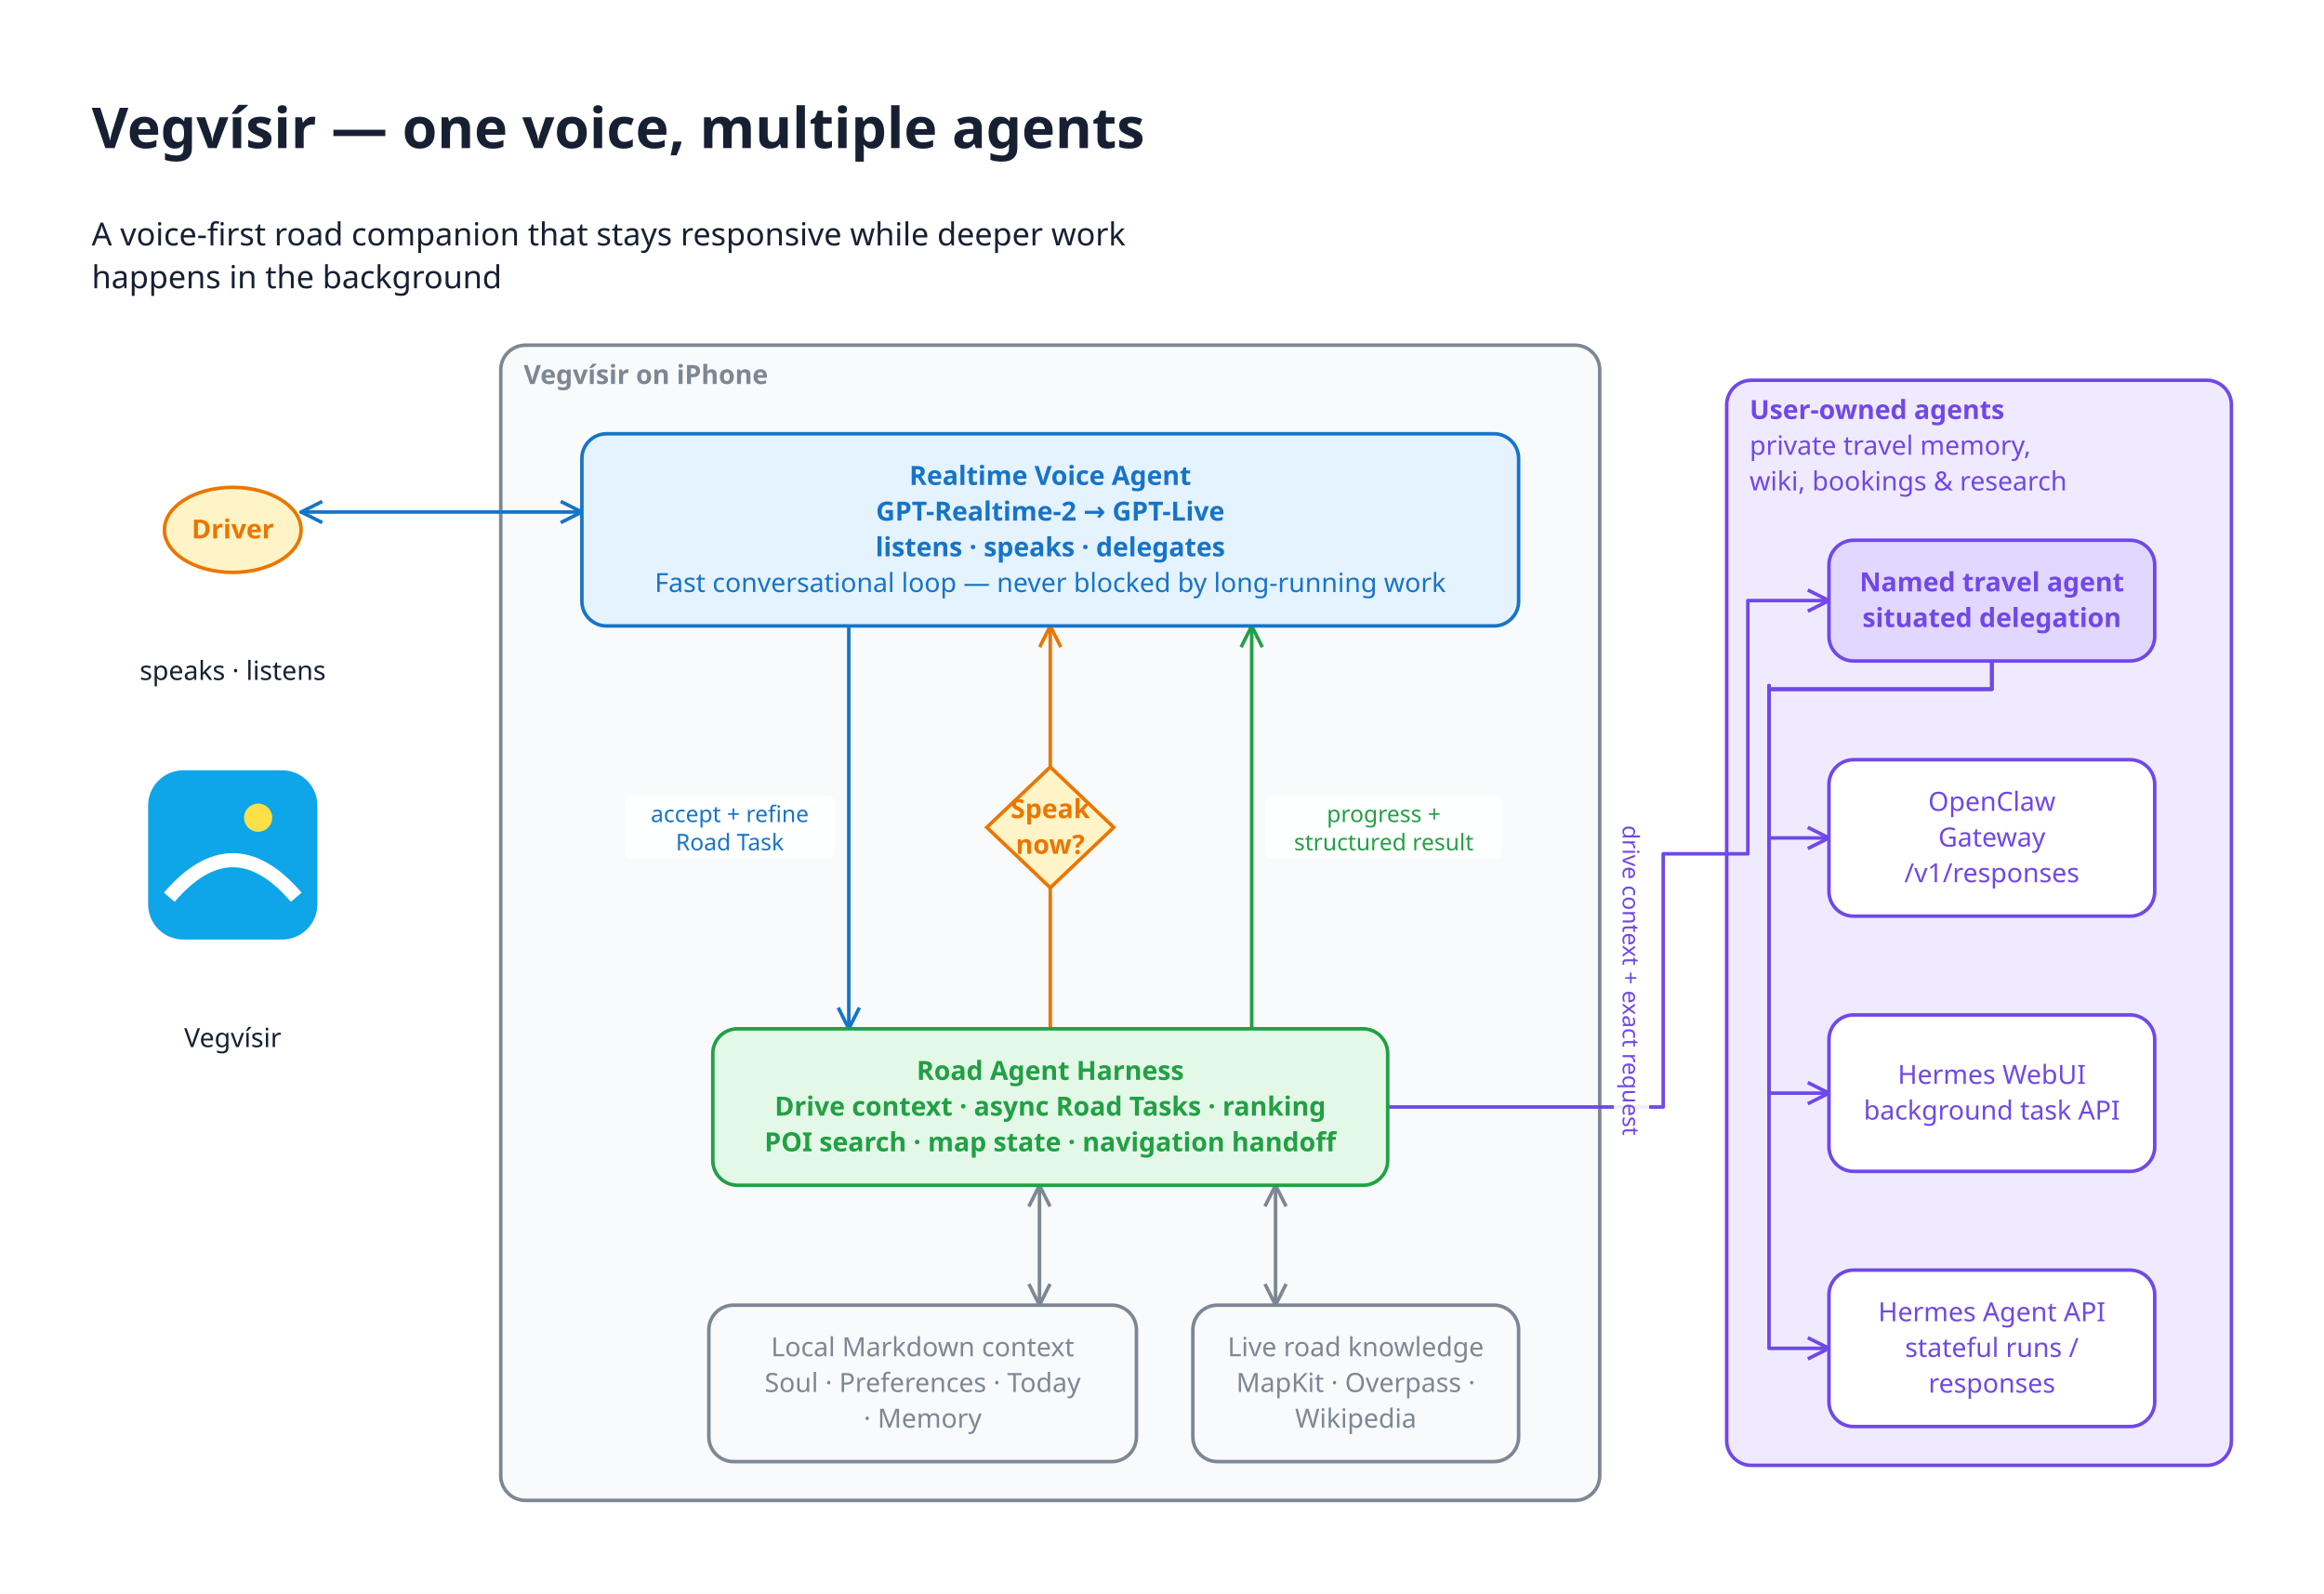
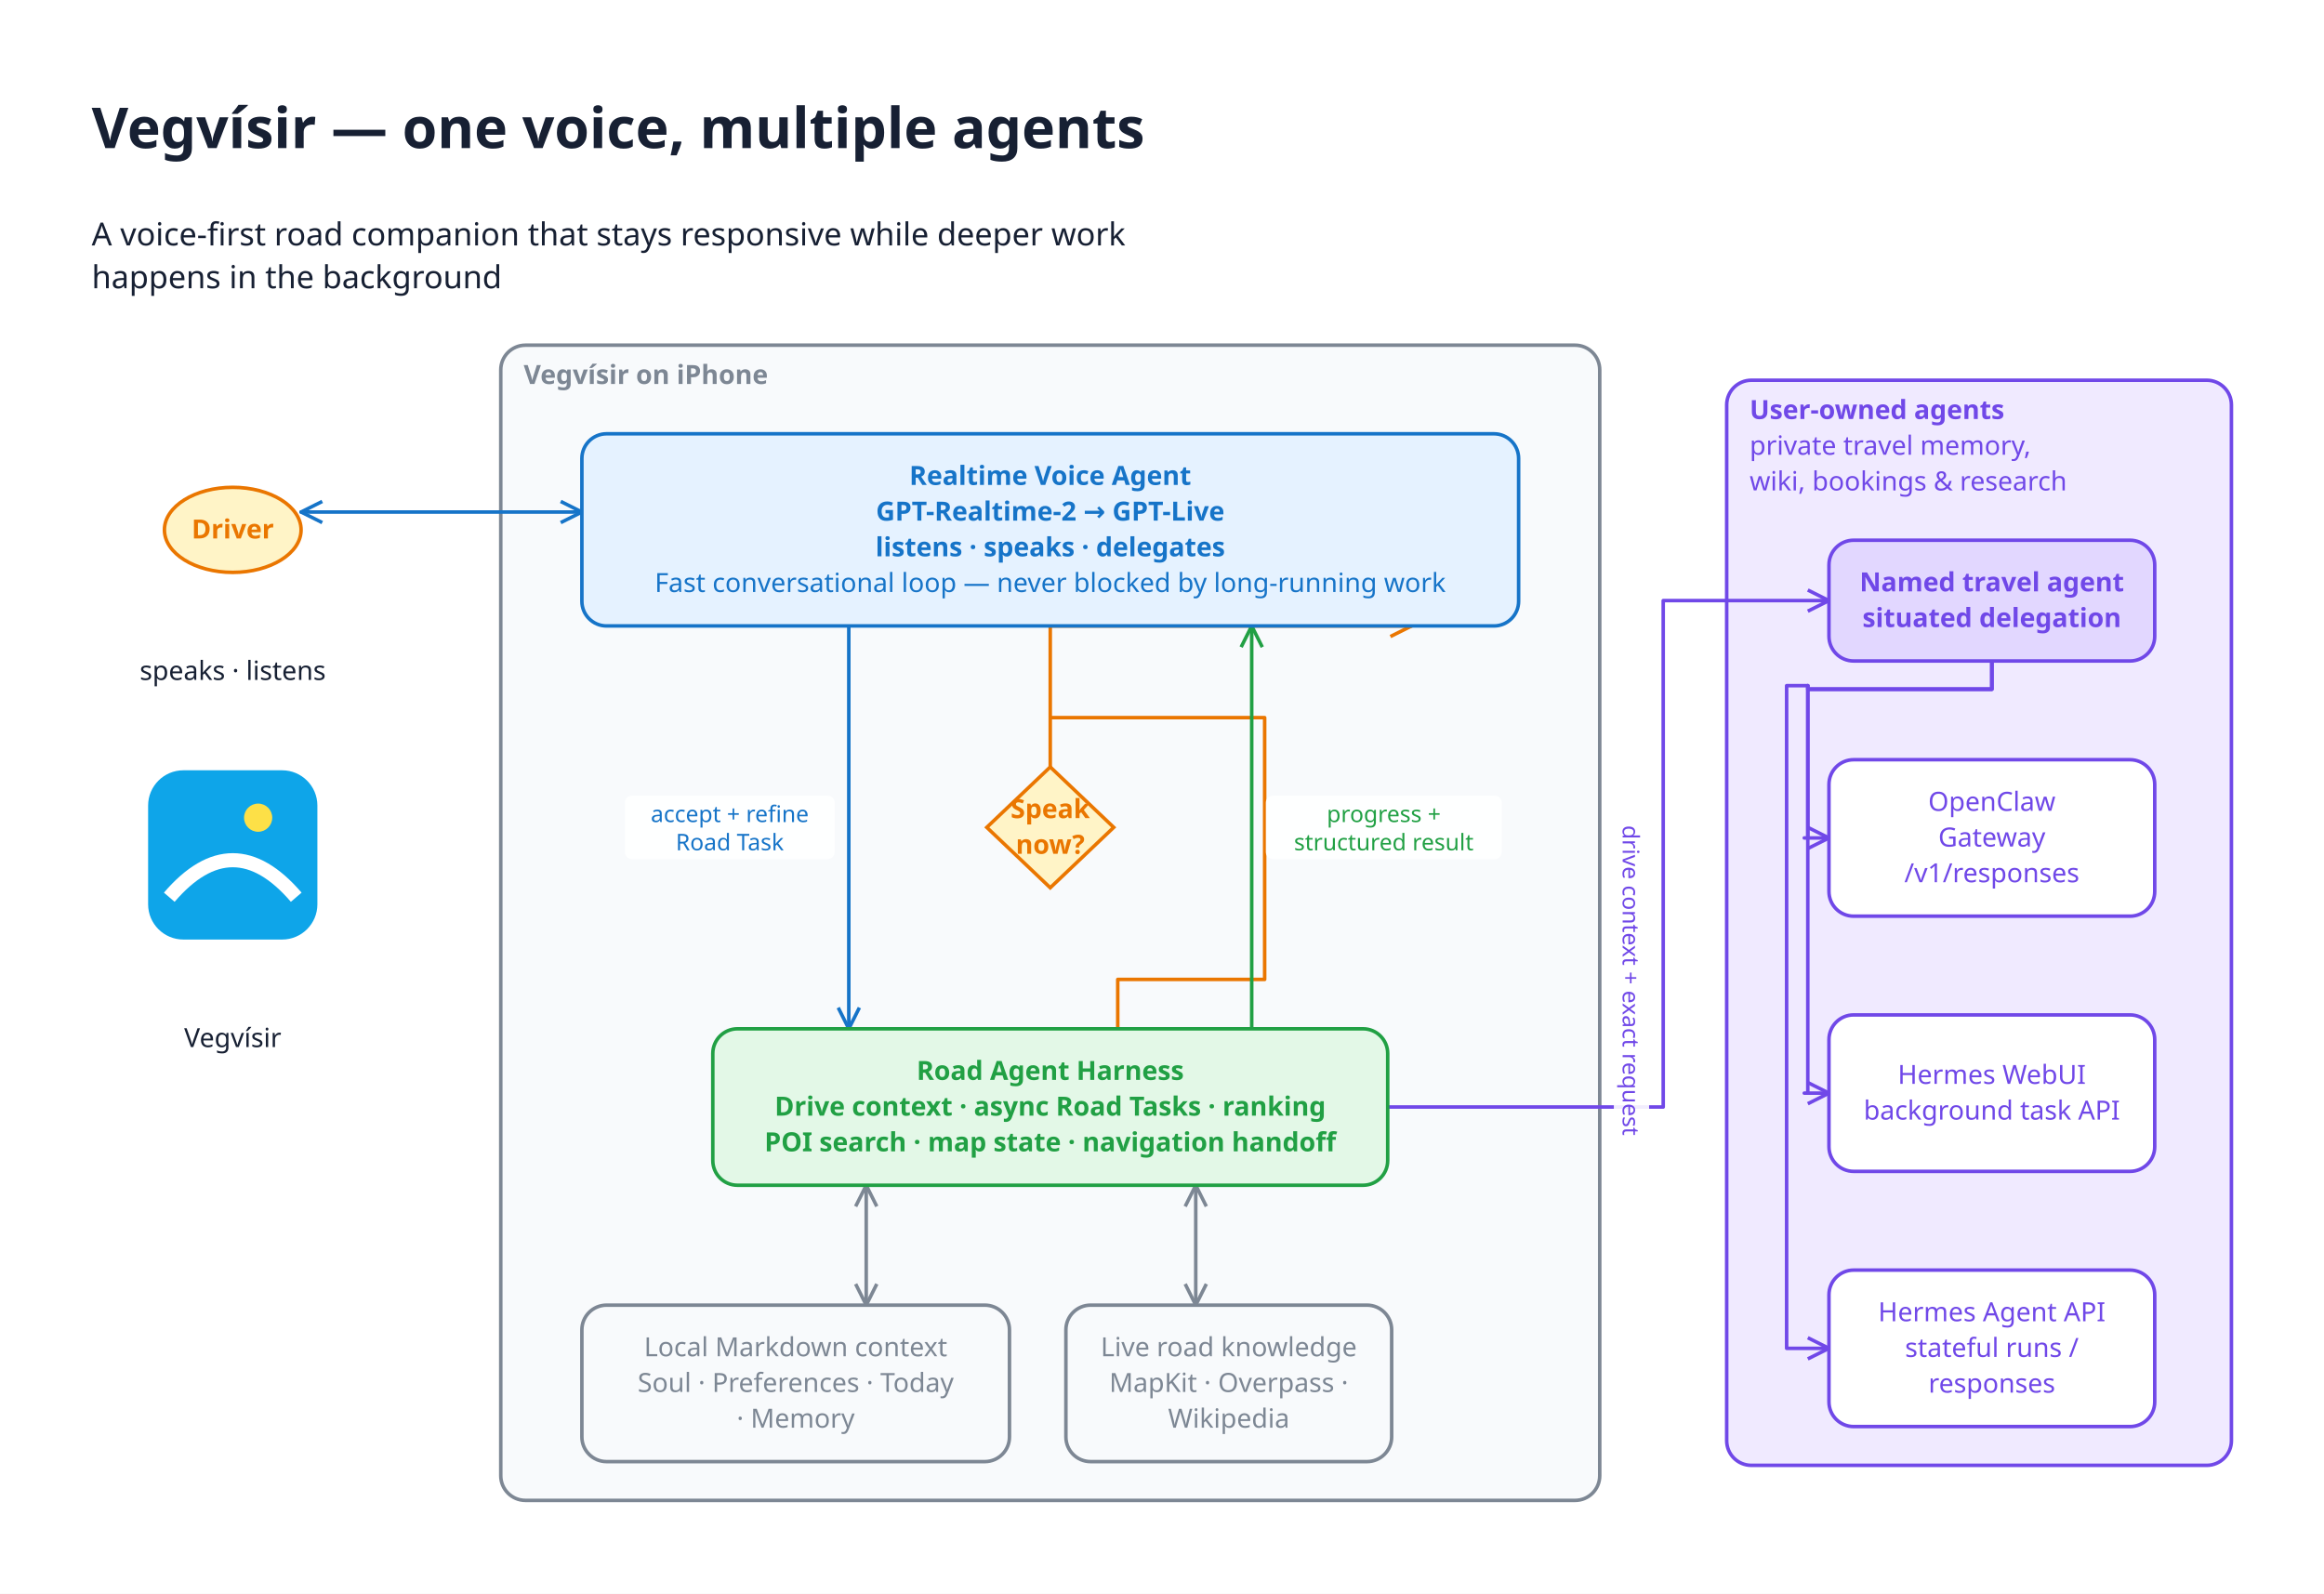
<svg xmlns="http://www.w3.org/2000/svg" width="1318" height="904" viewBox="0 0 1318 904" role="img" aria-label="vegvisir-voice-agents">
  <rect width="100%" height="100%" fill="#ffffff" />
  <g id="boundaries">
    <rect x="284" y="195.8" width="623.25" height="655.25" rx="14" fill="#f8fafc" stroke="#7d8794" stroke-width="2" />
    <rect x="979.25" y="215.675" width="286.25" height="615.5" rx="14" fill="#f0eaff" stroke="#7048e8" stroke-width="2" />
  </g>
  <g id="corridor-dividers" />
  <g id="lines">
    <g data-line="accept-road-task">
      <polyline points="481.375,355.05 481.375,583.55" fill="none" stroke="#1674c8" stroke-width="2" stroke-linejoin="round" stroke-linecap="round" />
      <path d="M 475.375 571.55 L 481.375 583.55 L 487.375 571.55" fill="none" stroke="#1674c8" stroke-width="2" stroke-linejoin="round" />
    </g>
    <g data-line="speak">
-       <polyline points="595.625,583.55 595.625,555.55 595.625,407.05 595.625,355.05" fill="none" stroke="#ea7600" stroke-width="2" stroke-linejoin="round" stroke-linecap="round" />
-       <path d="M 601.625 367.05 L 595.625 355.05 L 589.625 367.05" fill="none" stroke="#ea7600" stroke-width="2" stroke-linejoin="round" />
+       <polyline points="633.9,583.55 633.9,555.55 717.218,555.55 717.218,407.05 595.625,407.05 595.625,469.3 595.625,355.05 800.536,355.05" fill="none" stroke="#ea7600" stroke-width="2" stroke-linejoin="round" stroke-linecap="round" />
+       <path d="M 788.536 361.05 L 800.536 355.05 L 788.536 349.05" fill="none" stroke="#ea7600" stroke-width="2" stroke-linejoin="round" />
    </g>
    <g data-line="progress">
      <polyline points="709.875,583.55 709.875,355.05" fill="none" stroke="#21a044" stroke-width="2" stroke-linejoin="round" stroke-linecap="round" />
      <path d="M 715.875 367.05 L 709.875 355.05 L 703.875 367.05" fill="none" stroke="#21a044" stroke-width="2" stroke-linejoin="round" />
    </g>
    <g data-line="local-memory">
-       <polyline points="589.511,672.3 589.511,740.3" fill="none" stroke="#7d8794" stroke-width="2" stroke-linejoin="round" stroke-linecap="round" />
-       <path d="M 595.511 684.3 L 589.511 672.3 L 583.511 684.3" fill="none" stroke="#7d8794" stroke-width="2" stroke-linejoin="round" />
-       <path d="M 583.511 728.3 L 589.511 740.3 L 595.511 728.3" fill="none" stroke="#7d8794" stroke-width="2" stroke-linejoin="round" />
+       <polyline points="491.257,672.3 491.257,740.3" fill="none" stroke="#7d8794" stroke-width="2" stroke-linejoin="round" stroke-linecap="round" />
+       <path d="M 497.257 684.3 L 491.257 672.3 L 485.257 684.3" fill="none" stroke="#7d8794" stroke-width="2" stroke-linejoin="round" />
+       <path d="M 485.257 728.3 L 491.257 740.3 L 497.257 728.3" fill="none" stroke="#7d8794" stroke-width="2" stroke-linejoin="round" />
    </g>
    <g data-line="live-knowledge">
-       <polyline points="723.383,672.3 723.383,740.3" fill="none" stroke="#7d8794" stroke-width="2" stroke-linejoin="round" stroke-linecap="round" />
-       <path d="M 729.383 684.3 L 723.383 672.3 L 717.383 684.3" fill="none" stroke="#7d8794" stroke-width="2" stroke-linejoin="round" />
-       <path d="M 717.383 728.3 L 723.383 740.3 L 729.383 728.3" fill="none" stroke="#7d8794" stroke-width="2" stroke-linejoin="round" />
+       <polyline points="678.146,672.3 678.146,740.3" fill="none" stroke="#7d8794" stroke-width="2" stroke-linejoin="round" stroke-linecap="round" />
+       <path d="M 684.146 684.3 L 678.146 672.3 L 672.146 684.3" fill="none" stroke="#7d8794" stroke-width="2" stroke-linejoin="round" />
+       <path d="M 672.146 728.3 L 678.146 740.3 L 684.146 728.3" fill="none" stroke="#7d8794" stroke-width="2" stroke-linejoin="round" />
    </g>
    <g data-line="to-openclaw">
-       <polyline points="1129.625,374.925 1129.625,390.925 1003.25,390.925 1003.25,388.925 1003.25,475.3 1037.25,475.3" fill="none" stroke="#7048e8" stroke-width="2" stroke-linejoin="round" stroke-linecap="round" />
+       <polyline points="1129.625,374.925 1129.625,390.925 1025.25,390.925 1025.25,388.925 1025.25,475.3 1023.25,475.3 1037.25,475.3" fill="none" stroke="#7048e8" stroke-width="2" stroke-linejoin="round" stroke-linecap="round" />
      <path d="M 1025.25 481.3 L 1037.25 475.3 L 1025.25 469.3" fill="none" stroke="#7048e8" stroke-width="2" stroke-linejoin="round" />
    </g>
    <g data-line="to-hermes-webui">
-       <polyline points="1129.625,374.925 1129.625,390.925 1003.25,390.925 1003.25,388.925 1003.25,620.05 1037.25,620.05" fill="none" stroke="#7048e8" stroke-width="2" stroke-linejoin="round" stroke-linecap="round" />
+       <polyline points="1129.625,374.925 1129.625,390.925 1025.25,390.925 1025.25,388.925 1025.25,620.05 1023.25,620.05 1037.25,620.05" fill="none" stroke="#7048e8" stroke-width="2" stroke-linejoin="round" stroke-linecap="round" />
      <path d="M 1025.25 626.05 L 1037.25 620.05 L 1025.25 614.05" fill="none" stroke="#7048e8" stroke-width="2" stroke-linejoin="round" />
    </g>
    <g data-line="to-hermes-api">
-       <polyline points="1129.625,374.925 1129.625,390.925 1003.25,390.925 1003.25,388.925 1003.25,764.8 1037.25,764.8" fill="none" stroke="#7048e8" stroke-width="2" stroke-linejoin="round" stroke-linecap="round" />
+       <polyline points="1129.625,374.925 1129.625,390.925 1025.25,390.925 1025.25,388.925 1013.25,388.925 1013.25,764.8 1025.25,764.8 1023.25,764.8 1037.25,764.8" fill="none" stroke="#7048e8" stroke-width="2" stroke-linejoin="round" stroke-linecap="round" />
      <path d="M 1025.25 770.8 L 1037.25 764.8 L 1025.25 758.8" fill="none" stroke="#7048e8" stroke-width="2" stroke-linejoin="round" />
    </g>
    <g data-line="driver-conversation">
      <polyline points="170.75,290.425 330,290.425" fill="none" stroke="#1674c8" stroke-width="2" stroke-linejoin="round" stroke-linecap="round" />
      <path d="M 182.75 284.425 L 170.75 290.425 L 182.75 296.425" fill="none" stroke="#1674c8" stroke-width="2" stroke-linejoin="round" />
      <path d="M 318 296.425 L 330 290.425 L 318 284.425" fill="none" stroke="#1674c8" stroke-width="2" stroke-linejoin="round" />
    </g>
    <g data-line="remote-delegation">
-       <polyline points="787,627.925 943.25,627.925 943.25,484.3 991.25,484.3 991.25,340.675 1037.25,340.675" fill="none" stroke="#7048e8" stroke-width="2" stroke-linejoin="round" stroke-linecap="round" />
+       <polyline points="787,627.925 943.25,627.925 943.25,484.3 943.25,340.675 1023.25,340.675 1037.25,340.675" fill="none" stroke="#7048e8" stroke-width="2" stroke-linejoin="round" stroke-linecap="round" />
      <path d="M 1025.25 346.675 L 1037.25 340.675 L 1025.25 334.675" fill="none" stroke="#7048e8" stroke-width="2" stroke-linejoin="round" />
    </g>
  </g>
  <g id="objects">
    <ellipse cx="132" cy="300.55" rx="38.75" ry="24.125" fill="#fff4c7" stroke="#ea7600" stroke-width="2" />
    <g>
      <rect x="84" y="436.925" width="96" height="96" rx="20" fill="#0ea5e9" />
      <path d="M 96 508.925 Q 132 466.925 168 508.925" fill="none" stroke="#fff" stroke-width="8" />
      <circle cx="146.4" cy="463.805" r="8" fill="#fde047" />
    </g>
    <rect x="330" y="246.05" width="531.25" height="109" rx="14" fill="#e5f2ff" stroke="#1674c8" stroke-width="2" />
    <polygon points="595.625,435.05 631.625,469.3 595.625,503.55 559.625,469.3" fill="#fff4c7" stroke="#ea7600" stroke-width="2" />
    <rect x="404.25" y="583.55" width="382.75" height="88.75" rx="14" fill="#e3f8e7" stroke="#21a044" stroke-width="2" />
-     <rect x="402" y="740.3" width="242.5" height="88.75" rx="14" fill="#f8fafc" stroke="#7d8794" stroke-width="2" />
-     <rect x="676.5" y="740.3" width="184.75" height="88.75" rx="14" fill="#f8fafc" stroke="#7d8794" stroke-width="2" />
+     <rect x="330" y="740.3" width="242.5" height="88.75" rx="14" fill="#f8fafc" stroke="#7d8794" stroke-width="2" />
+     <rect x="604.5" y="740.3" width="184.75" height="88.75" rx="14" fill="#f8fafc" stroke="#7d8794" stroke-width="2" />
    <rect x="1037.25" y="306.425" width="184.75" height="68.5" rx="14" fill="#e2d7ff" stroke="#7048e8" stroke-width="2" />
    <rect x="1037.25" y="430.925" width="184.75" height="88.75" rx="14" fill="#ffffff" stroke="#7048e8" stroke-width="2" />
    <rect x="1037.25" y="575.675" width="184.75" height="88.75" rx="14" fill="#ffffff" stroke="#7048e8" stroke-width="2" />
    <rect x="1037.25" y="720.425" width="184.75" height="88.75" rx="14" fill="#ffffff" stroke="#7048e8" stroke-width="2" />
  </g>
  <g id="ports" />
  <g id="text">
    <text x="52" y="84" text-anchor="start" fill="#172033" font-family="ui-rounded, 'Comic Sans MS', sans-serif" font-size="32" font-weight="700">Vegvísir — one voice, multiple agents</text>
    <text x="52" y="139.2" text-anchor="start" fill="#172033" font-family="ui-rounded, 'Comic Sans MS', sans-serif" font-size="18" font-weight="450">A voice-first road companion that stays responsive while deeper work</text>
    <text x="52" y="163.5" text-anchor="start" fill="#172033" font-family="ui-rounded, 'Comic Sans MS', sans-serif" font-size="18" font-weight="450">happens in the background</text>
    <text x="132" y="305.425" text-anchor="middle" fill="#ea7600" font-family="ui-rounded, 'Comic Sans MS', sans-serif" font-size="15" font-weight="700">Driver</text>
    <text x="132" y="385.675" text-anchor="middle" fill="#172033" font-family="ui-rounded, 'Comic Sans MS', sans-serif" font-size="15" font-weight="450">speaks · listens</text>
    <text x="132" y="593.925" text-anchor="middle" fill="#172033" font-family="ui-rounded, 'Comic Sans MS', sans-serif" font-size="15" font-weight="450">Vegvísir</text>
    <text x="297" y="217.8" text-anchor="start" fill="#7d8794" font-family="ui-rounded, 'Comic Sans MS', sans-serif" font-size="15" font-weight="700">Vegvísir on iPhone</text>
    <text x="595.625" y="275.05" text-anchor="middle" fill="#1674c8" font-family="ui-rounded, 'Comic Sans MS', sans-serif" font-size="15" font-weight="700">Realtime Voice Agent</text>
    <text x="595.625" y="295.3" text-anchor="middle" fill="#1674c8" font-family="ui-rounded, 'Comic Sans MS', sans-serif" font-size="15" font-weight="700">GPT-Realtime-2 → GPT-Live</text>
    <text x="595.625" y="315.55" text-anchor="middle" fill="#1674c8" font-family="ui-rounded, 'Comic Sans MS', sans-serif" font-size="15" font-weight="700">listens · speaks · delegates</text>
    <text x="595.625" y="335.8" text-anchor="middle" fill="#1674c8" font-family="ui-rounded, 'Comic Sans MS', sans-serif" font-size="15" font-weight="450">Fast conversational loop — never blocked by long-running work</text>
    <text x="595.625" y="464.05" text-anchor="middle" fill="#ea7600" font-family="ui-rounded, 'Comic Sans MS', sans-serif" font-size="15" font-weight="700">Speak</text>
    <text x="595.625" y="484.3" text-anchor="middle" fill="#ea7600" font-family="ui-rounded, 'Comic Sans MS', sans-serif" font-size="15" font-weight="700">now?</text>
    <text x="595.625" y="612.55" text-anchor="middle" fill="#21a044" font-family="ui-rounded, 'Comic Sans MS', sans-serif" font-size="15" font-weight="700">Road Agent Harness</text>
    <text x="595.625" y="632.8" text-anchor="middle" fill="#21a044" font-family="ui-rounded, 'Comic Sans MS', sans-serif" font-size="15" font-weight="700">Drive context · async Road Tasks · ranking</text>
    <text x="595.625" y="653.05" text-anchor="middle" fill="#21a044" font-family="ui-rounded, 'Comic Sans MS', sans-serif" font-size="15" font-weight="700">POI search · map state · navigation handoff</text>
-     <text x="523.25" y="769.3" text-anchor="middle" fill="#7d8794" font-family="ui-rounded, 'Comic Sans MS', sans-serif" font-size="15" font-weight="450">Local Markdown context</text>
-     <text x="523.25" y="789.55" text-anchor="middle" fill="#7d8794" font-family="ui-rounded, 'Comic Sans MS', sans-serif" font-size="15" font-weight="450">Soul · Preferences · Today</text>
-     <text x="523.25" y="809.8" text-anchor="middle" fill="#7d8794" font-family="ui-rounded, 'Comic Sans MS', sans-serif" font-size="15" font-weight="450">· Memory</text>
-     <text x="768.875" y="769.3" text-anchor="middle" fill="#7d8794" font-family="ui-rounded, 'Comic Sans MS', sans-serif" font-size="15" font-weight="450">Live road knowledge</text>
-     <text x="768.875" y="789.55" text-anchor="middle" fill="#7d8794" font-family="ui-rounded, 'Comic Sans MS', sans-serif" font-size="15" font-weight="450">MapKit · Overpass ·</text>
-     <text x="768.875" y="809.8" text-anchor="middle" fill="#7d8794" font-family="ui-rounded, 'Comic Sans MS', sans-serif" font-size="15" font-weight="450">Wikipedia</text>
+     <text x="451.25" y="769.3" text-anchor="middle" fill="#7d8794" font-family="ui-rounded, 'Comic Sans MS', sans-serif" font-size="15" font-weight="450">Local Markdown context</text>
+     <text x="451.25" y="789.55" text-anchor="middle" fill="#7d8794" font-family="ui-rounded, 'Comic Sans MS', sans-serif" font-size="15" font-weight="450">Soul · Preferences · Today</text>
+     <text x="451.25" y="809.8" text-anchor="middle" fill="#7d8794" font-family="ui-rounded, 'Comic Sans MS', sans-serif" font-size="15" font-weight="450">· Memory</text>
+     <text x="696.875" y="769.3" text-anchor="middle" fill="#7d8794" font-family="ui-rounded, 'Comic Sans MS', sans-serif" font-size="15" font-weight="450">Live road knowledge</text>
+     <text x="696.875" y="789.55" text-anchor="middle" fill="#7d8794" font-family="ui-rounded, 'Comic Sans MS', sans-serif" font-size="15" font-weight="450">MapKit · Overpass ·</text>
+     <text x="696.875" y="809.8" text-anchor="middle" fill="#7d8794" font-family="ui-rounded, 'Comic Sans MS', sans-serif" font-size="15" font-weight="450">Wikipedia</text>
    <text x="992.25" y="237.675" text-anchor="start" fill="#7048e8" font-family="ui-rounded, 'Comic Sans MS', sans-serif" font-size="15" font-weight="700">User-owned agents</text>
    <text x="992.25" y="257.925" text-anchor="start" fill="#7048e8" font-family="ui-rounded, 'Comic Sans MS', sans-serif" font-size="15" font-weight="450">private travel memory,</text>
    <text x="992.25" y="278.175" text-anchor="start" fill="#7048e8" font-family="ui-rounded, 'Comic Sans MS', sans-serif" font-size="15" font-weight="450">wiki, bookings &amp; research</text>
    <text x="1129.625" y="335.425" text-anchor="middle" fill="#7048e8" font-family="ui-rounded, 'Comic Sans MS', sans-serif" font-size="15" font-weight="700">Named travel agent</text>
    <text x="1129.625" y="355.675" text-anchor="middle" fill="#7048e8" font-family="ui-rounded, 'Comic Sans MS', sans-serif" font-size="15" font-weight="700">situated delegation</text>
    <text x="1129.625" y="459.925" text-anchor="middle" fill="#7048e8" font-family="ui-rounded, 'Comic Sans MS', sans-serif" font-size="15" font-weight="450">OpenClaw</text>
    <text x="1129.625" y="480.175" text-anchor="middle" fill="#7048e8" font-family="ui-rounded, 'Comic Sans MS', sans-serif" font-size="15" font-weight="450">Gateway</text>
    <text x="1129.625" y="500.425" text-anchor="middle" fill="#7048e8" font-family="ui-rounded, 'Comic Sans MS', sans-serif" font-size="15" font-weight="450">/v1/responses</text>
    <text x="1129.625" y="614.8" text-anchor="middle" fill="#7048e8" font-family="ui-rounded, 'Comic Sans MS', sans-serif" font-size="15" font-weight="450">Hermes WebUI</text>
    <text x="1129.625" y="635.05" text-anchor="middle" fill="#7048e8" font-family="ui-rounded, 'Comic Sans MS', sans-serif" font-size="15" font-weight="450">background task API</text>
    <text x="1129.625" y="749.425" text-anchor="middle" fill="#7048e8" font-family="ui-rounded, 'Comic Sans MS', sans-serif" font-size="15" font-weight="450">Hermes Agent API</text>
    <text x="1129.625" y="769.675" text-anchor="middle" fill="#7048e8" font-family="ui-rounded, 'Comic Sans MS', sans-serif" font-size="15" font-weight="450">stateful runs /</text>
    <text x="1129.625" y="789.925" text-anchor="middle" fill="#7048e8" font-family="ui-rounded, 'Comic Sans MS', sans-serif" font-size="15" font-weight="450">responses</text>
    <g>
      <rect x="354.375" y="451.3" width="119" height="36" rx="4" fill="#ffffff" fill-opacity=".9" />
      <text x="413.875" y="466.3" text-anchor="middle" font-family="ui-rounded, sans-serif" font-size="13" fill="#1674c8">accept + refine</text>
      <text x="413.875" y="482.3" text-anchor="middle" font-family="ui-rounded, sans-serif" font-size="13" fill="#1674c8">Road Task</text>
    </g>
    <g>
      <rect x="717.875" y="451.3" width="133.8" height="36" rx="4" fill="#ffffff" fill-opacity=".9" />
      <text x="784.775" y="466.3" text-anchor="middle" font-family="ui-rounded, sans-serif" font-size="13" fill="#21a044">progress +</text>
      <text x="784.775" y="482.3" text-anchor="middle" font-family="ui-rounded, sans-serif" font-size="13" fill="#21a044">structured result</text>
    </g>
    <g transform="rotate(90 925.25 556.1125)">
      <rect x="813.95" y="546.112" width="222.6" height="20" rx="4" fill="#ffffff" fill-opacity=".9" />
      <text x="925.25" y="561.112" text-anchor="middle" font-family="ui-rounded, sans-serif" font-size="13" fill="#7048e8">drive context + exact request</text>
    </g>
  </g>
</svg>
